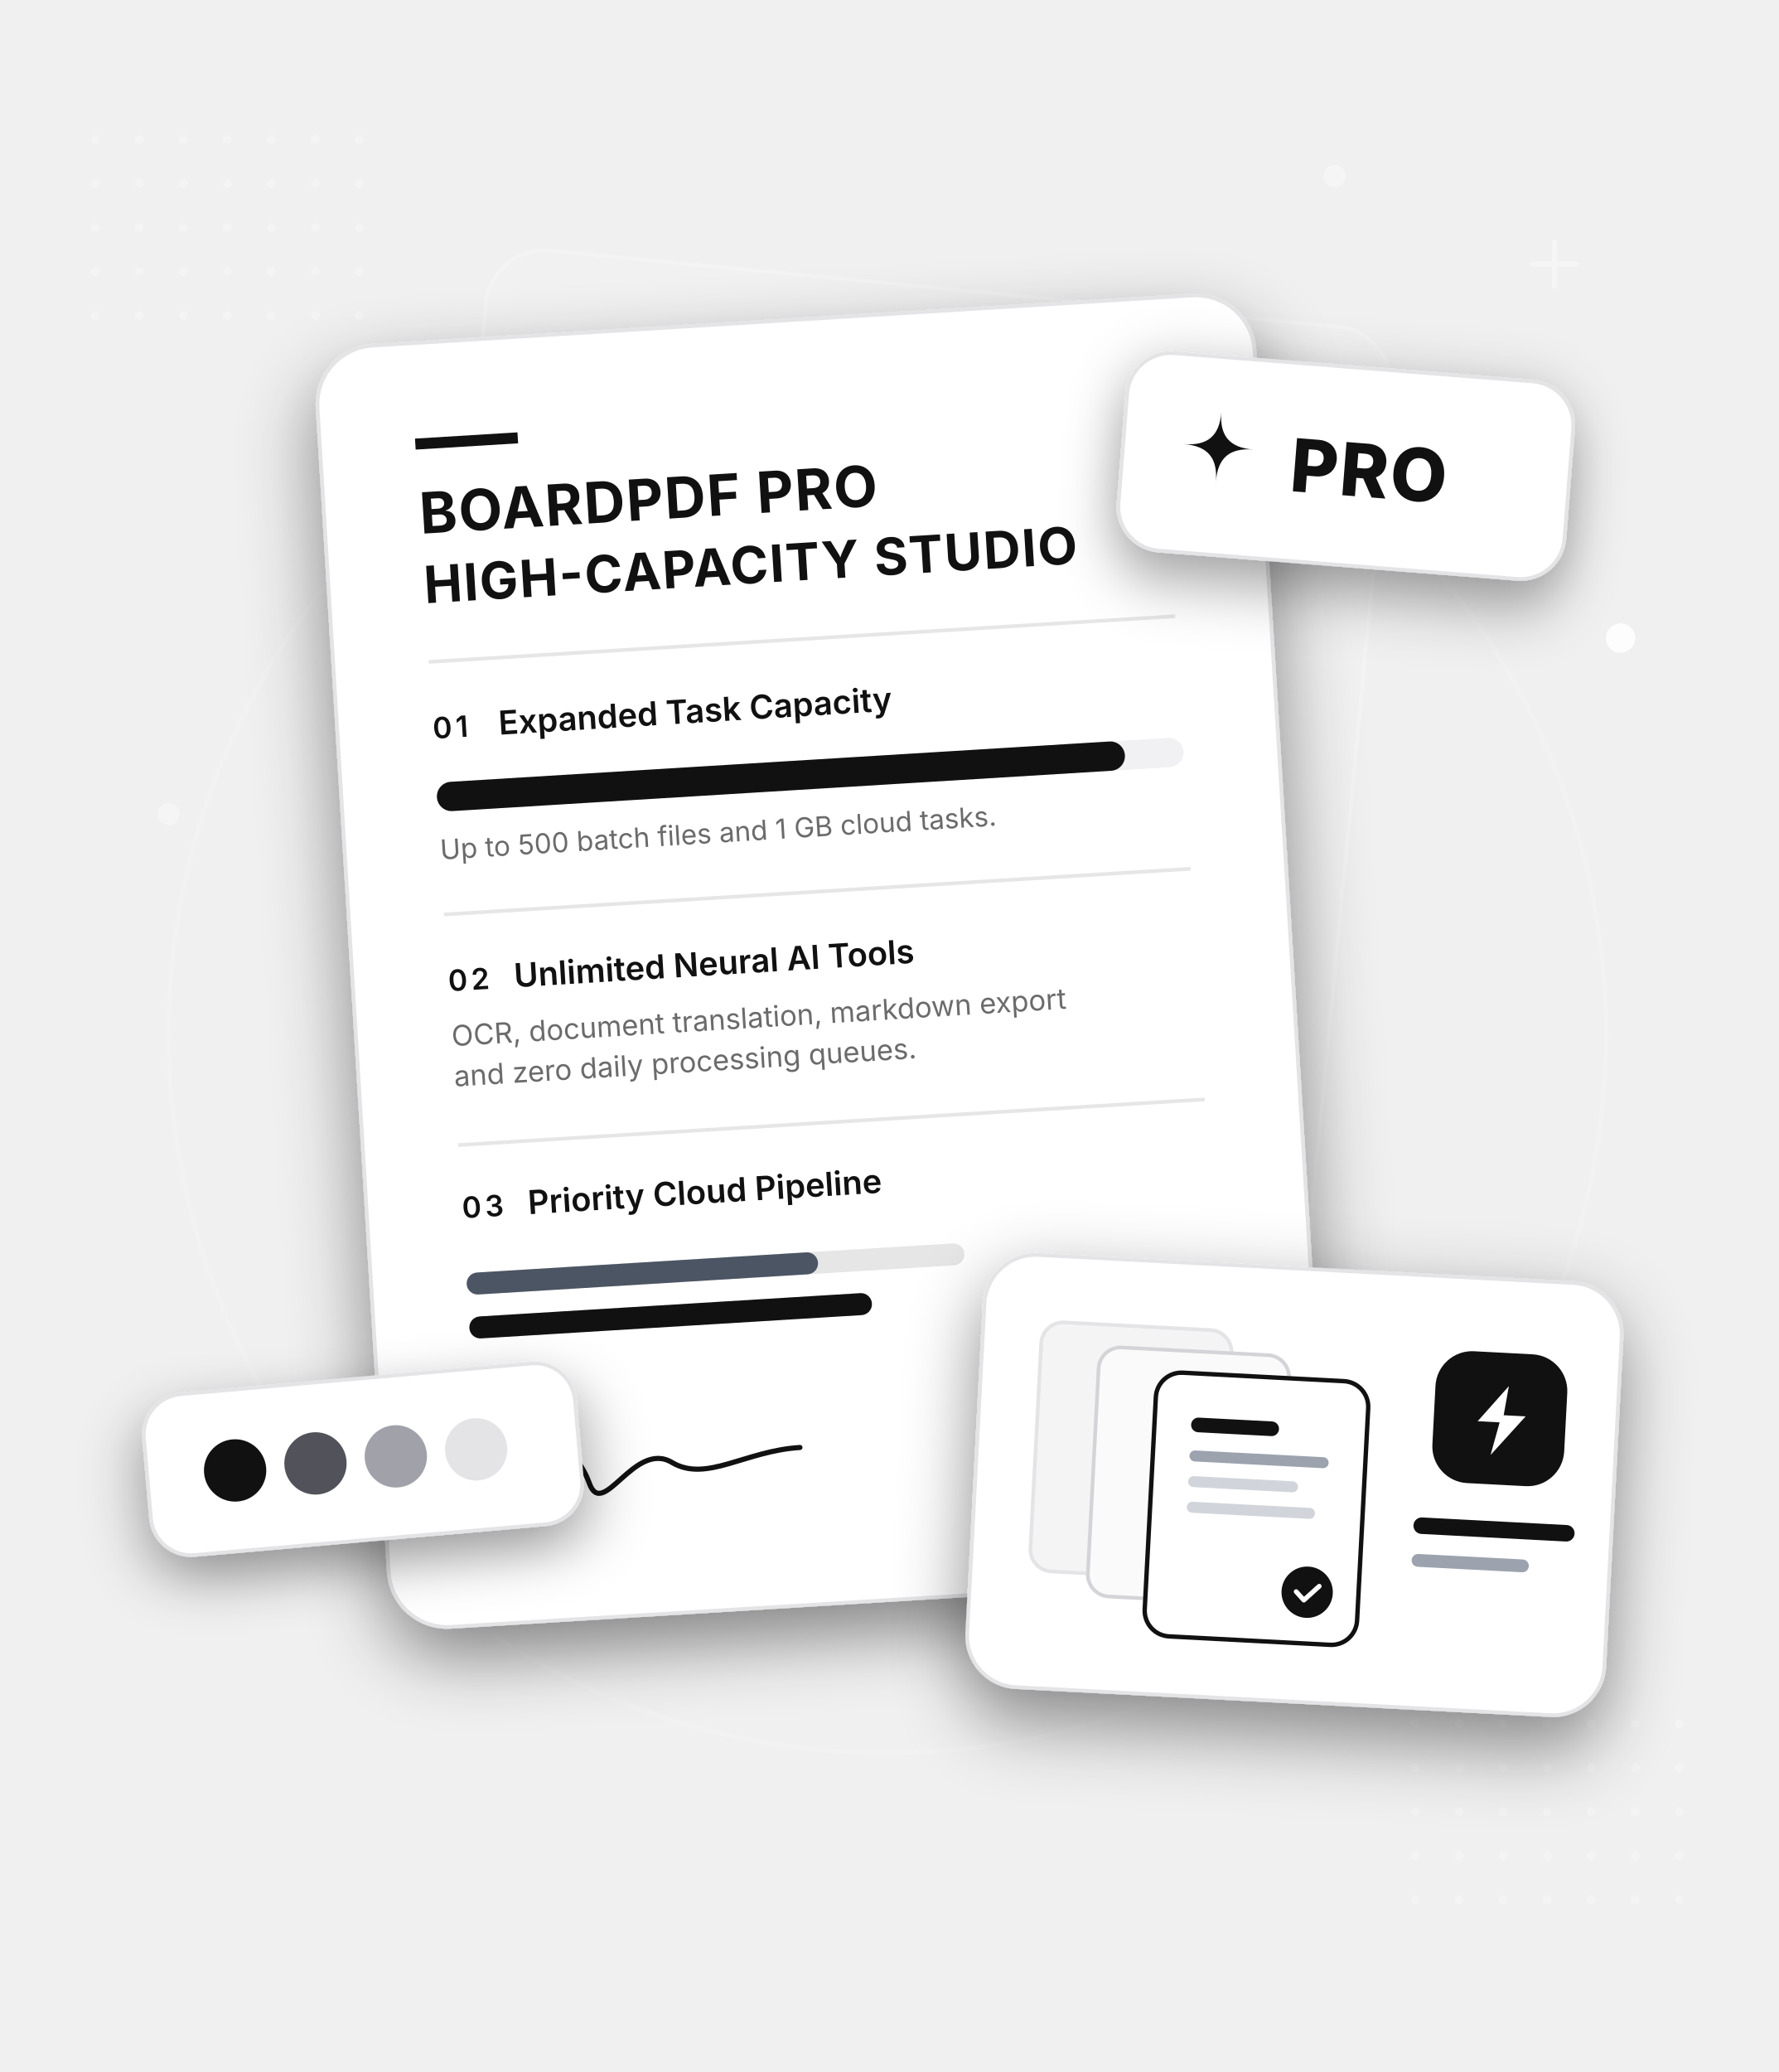
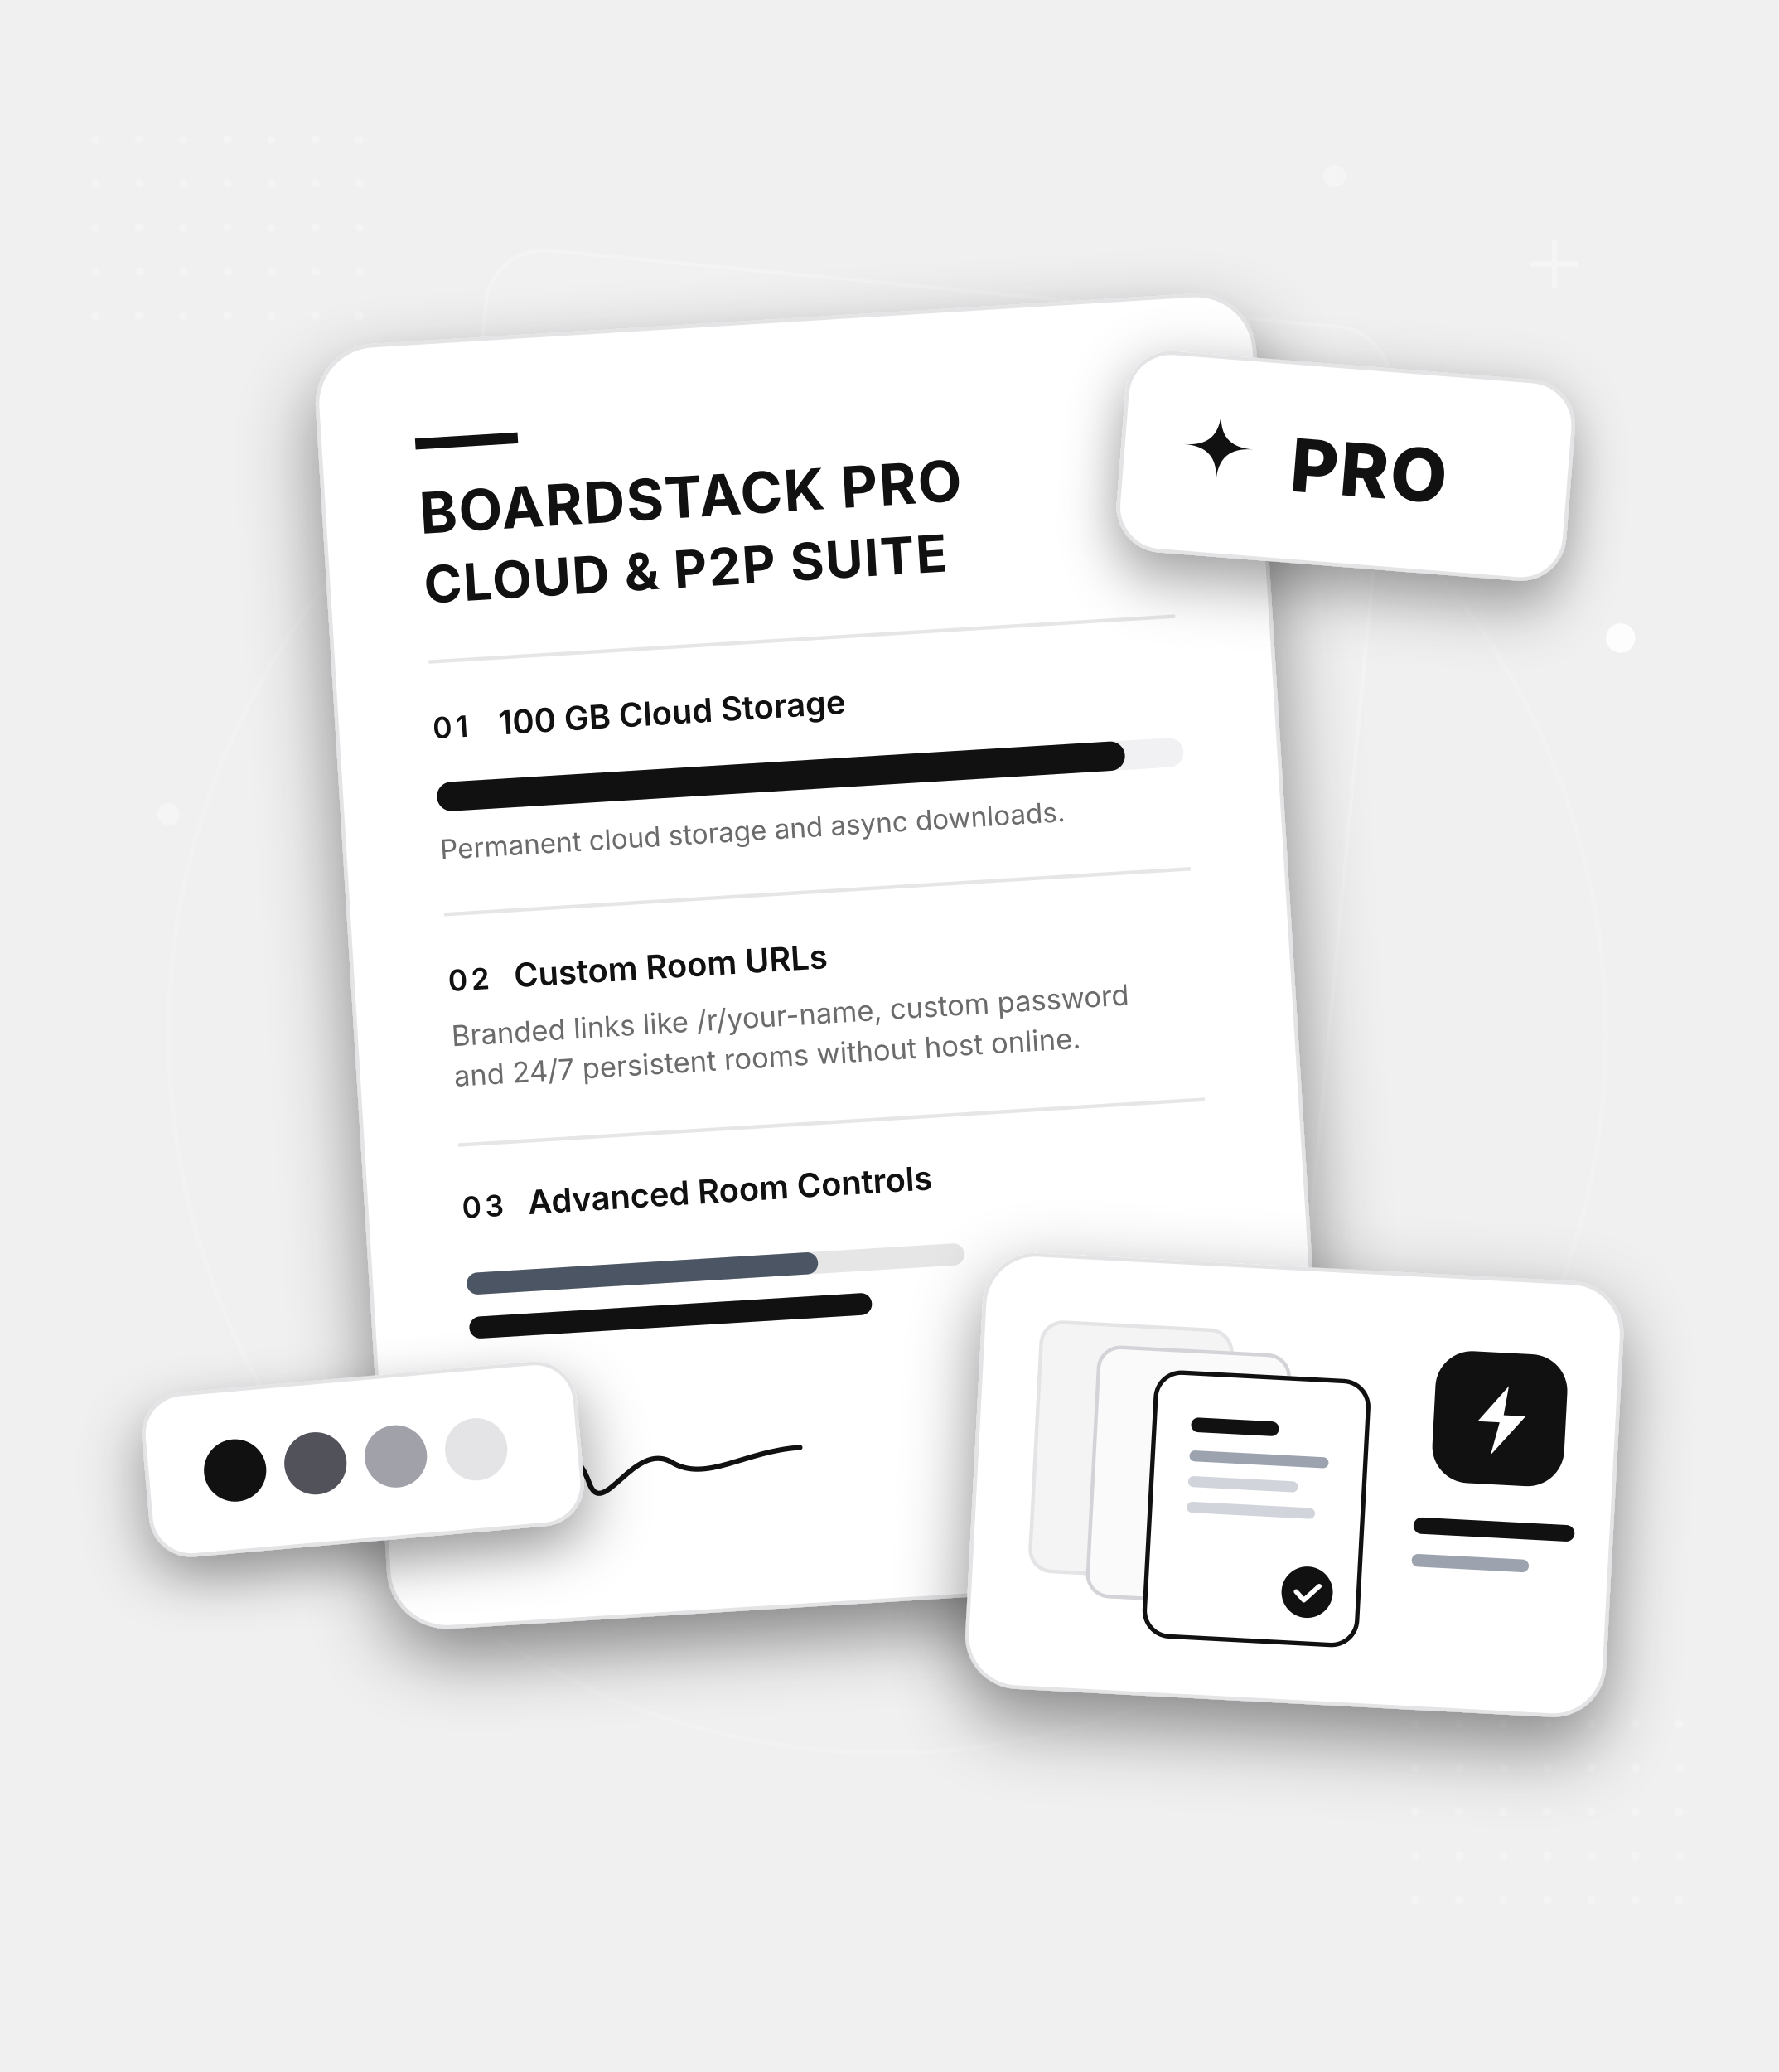
<svg xmlns="http://www.w3.org/2000/svg" viewBox="0 0 485 565" width="970" height="1130" fill="none">
  <defs>
    <pattern id="pro-dots" width="12" height="12" patternUnits="userSpaceOnUse">
      <circle cx="2" cy="2" r="1.2" fill="#FFFFFF" fill-opacity="0.24" />
    </pattern>
    <filter id="pro-s1" filterUnits="userSpaceOnUse" x="-80" y="-80" width="645" height="725">
      <feDropShadow dx="0" dy="8" stdDeviation="10" flood-color="#000000" flood-opacity="0.45" />
    </filter>
    <filter id="pro-s2" filterUnits="userSpaceOnUse" x="-80" y="-80" width="645" height="725">
      <feDropShadow dx="0" dy="6" stdDeviation="8" flood-color="#000000" flood-opacity="0.4" />
    </filter>
  </defs>
  <circle cx="242" cy="282" r="196" fill="none" stroke="#FFFFFF" stroke-opacity="0.16" stroke-width="1.2" />
  <rect x="24" y="36" width="84" height="60" fill="url(#pro-dots)" />
  <rect x="377" y="468" width="84" height="60" fill="url(#pro-dots)" />
  <g stroke="#FFFFFF" stroke-opacity="0.32" stroke-width="1.4" stroke-linecap="round">
    <path d="M424 66v12M418 72h12" />
    <path d="M54 406v12M48 412h12" />
  </g>
  <circle cx="442" cy="174" r="4" fill="#FFFFFF" fill-opacity="0.85" />
  <circle cx="46" cy="222" r="3" fill="#FFFFFF" fill-opacity="0.35" />
  <circle cx="364" cy="48" r="3" fill="#FFFFFF" fill-opacity="0.35" />
  <g transform="rotate(5.5 242 260)">
    <rect x="116" y="78" width="248" height="346" rx="16" fill="#FFFFFF" fill-opacity="0.09" stroke="#FFFFFF" stroke-opacity="0.22" />
  </g>
  <g transform="rotate(-3.5 242 260)">
    <rect x="96" y="86" width="256" height="350" rx="16" fill="#FFFFFF" stroke="#E4E4E7" filter="url(#pro-s1)" />
    <rect x="122" y="112" width="28" height="3" fill="#111111" />
-     <text x="122" y="138" font-family="Inter,'Helvetica Neue',Arial,sans-serif" font-size="15.5" font-weight="700" fill="#111111" letter-spacing="0.4">BOARDPDF PRO</text>
-     <text x="122" y="157" font-family="Inter,'Helvetica Neue',Arial,sans-serif" font-size="14" font-weight="700" fill="#111111" letter-spacing="0.4">HIGH-CAPACITY STUDIO</text>
+     <text x="122" y="138" font-family="Inter,'Helvetica Neue',Arial,sans-serif" font-size="15.5" font-weight="700" fill="#111111" letter-spacing="0.4">BOARDSTACK PRO</text>
+     <text x="122" y="157" font-family="Inter,'Helvetica Neue',Arial,sans-serif" font-size="14" font-weight="700" fill="#111111" letter-spacing="0.4">CLOUD &amp; P2P SUITE</text>
    <line x1="122" y1="173" x2="326" y2="173" stroke="#E6E6E6" />
    <text x="122" y="194" font-family="Inter,'Helvetica Neue',Arial,sans-serif" font-size="8" font-weight="600" fill="#111111" letter-spacing="1">01</text>
-     <text x="140" y="194" font-family="Inter,'Helvetica Neue',Arial,sans-serif" font-size="9" font-weight="600" fill="#111111">Expanded Task Capacity</text>
+     <text x="140" y="194" font-family="Inter,'Helvetica Neue',Arial,sans-serif" font-size="9" font-weight="600" fill="#111111">100 GB Cloud Storage</text>
    <rect x="122" y="206" width="204" height="8" rx="4" fill="#F1F1F3" />
    <rect x="122" y="206" width="188" height="8" rx="4" fill="#111111" />
-     <text x="122" y="227" font-family="Inter,'Helvetica Neue',Arial,sans-serif" font-size="7.5" fill="#6B6B6B">Up to 500 batch files and 1 GB cloud tasks.</text>
+     <text x="122" y="227" font-family="Inter,'Helvetica Neue',Arial,sans-serif" font-size="7.5" fill="#6B6B6B">Permanent cloud storage and async downloads.</text>
    <line x1="122" y1="242" x2="326" y2="242" stroke="#E6E6E6" />
    <text x="122" y="263" font-family="Inter,'Helvetica Neue',Arial,sans-serif" font-size="8" font-weight="600" fill="#111111" letter-spacing="1">02</text>
-     <text x="140" y="263" font-family="Inter,'Helvetica Neue',Arial,sans-serif" font-size="9" font-weight="600" fill="#111111">Unlimited Neural AI Tools</text>
-     <text x="122" y="278" font-family="Inter,'Helvetica Neue',Arial,sans-serif" font-size="7.8" fill="#6B6B6B">OCR, document translation, markdown export</text>
-     <text x="122" y="289" font-family="Inter,'Helvetica Neue',Arial,sans-serif" font-size="7.8" fill="#6B6B6B">and zero daily processing queues.</text>
+     <text x="140" y="263" font-family="Inter,'Helvetica Neue',Arial,sans-serif" font-size="9" font-weight="600" fill="#111111">Custom Room URLs</text>
+     <text x="122" y="278" font-family="Inter,'Helvetica Neue',Arial,sans-serif" font-size="7.8" fill="#6B6B6B">Branded links like /r/your-name, custom password</text>
+     <text x="122" y="289" font-family="Inter,'Helvetica Neue',Arial,sans-serif" font-size="7.8" fill="#6B6B6B">and 24/7 persistent rooms without host online.</text>
    <line x1="122" y1="305" x2="326" y2="305" stroke="#E6E6E6" />
    <text x="122" y="325" font-family="Inter,'Helvetica Neue',Arial,sans-serif" font-size="8" font-weight="600" fill="#111111" letter-spacing="1">03</text>
-     <text x="140" y="325" font-family="Inter,'Helvetica Neue',Arial,sans-serif" font-size="9" font-weight="600" fill="#111111">Priority Cloud Pipeline</text>
+     <text x="140" y="325" font-family="Inter,'Helvetica Neue',Arial,sans-serif" font-size="9" font-weight="600" fill="#111111">Advanced Room Controls</text>
    <rect x="122" y="340" width="136" height="6" rx="3" fill="#E6E6E6" />
    <rect x="122" y="340" width="96" height="6" rx="3" fill="#4B5563" />
    <rect x="122" y="352" width="110" height="6" rx="3" fill="#E6E6E6" />
    <rect x="122" y="352" width="110" height="6" rx="3" fill="#111111" />
    <path d="M124 404 C138 386 148 386 152 399 C155 410 165 388 175 395 C184 401 195 393 210 393" fill="none" stroke="#111111" stroke-width="1.4" stroke-linecap="round" />
  </g>
  <g transform="rotate(4.5 366 128)">
    <rect x="306" y="100" width="122" height="54" rx="12" fill="#FFFFFF" stroke="#E4E4E7" filter="url(#pro-s2)" />
    <path d="M332 115C332 121.5 335 124.5 341.5 124.5C335 124.5 332 127.5 332 134C332 127.5 329 124.5 322.5 124.5C329 124.5 332 121.5 332 115Z" fill="#111111" />
    <text x="352" y="135" font-family="Inter,'Helvetica Neue',Arial,sans-serif" font-size="20" font-weight="800" fill="#111111" letter-spacing="0.5">PRO</text>
  </g>
  <g transform="rotate(-5 98 398)">
    <rect x="40" y="376" width="118" height="44" rx="11" fill="#FFFFFF" stroke="#E4E4E7" filter="url(#pro-s2)" />
    <circle cx="64" cy="398" r="8.5" fill="#111111" />
    <circle cx="86" cy="398" r="8.5" fill="#52525B" />
    <circle cx="108" cy="398" r="8.5" fill="#A1A1AA" />
    <circle cx="130" cy="398" r="8.5" fill="#E4E4E7" />
  </g>
  <g transform="rotate(3 354 406)">
    <rect x="266" y="346" width="174" height="118" rx="14" fill="#FFFFFF" stroke="#E4E4E7" filter="url(#pro-s1)" />
    <rect x="282" y="364" width="52" height="68" rx="6" fill="#F4F4F5" stroke="#E4E4E7" />
    <rect x="298" y="370" width="52" height="68" rx="6" fill="#FAFAFA" stroke="#D4D4D8" />
    <rect x="314" y="376" width="58" height="72" rx="7" fill="#FFFFFF" stroke="#111111" stroke-width="1.2" />
    <rect x="324" y="388" width="24" height="4" rx="2" fill="#111111" />
    <rect x="324" y="397" width="38" height="3" rx="1.5" fill="#9CA3AF" />
    <rect x="324" y="404" width="30" height="3" rx="1.5" fill="#D1D5DB" />
    <rect x="324" y="411" width="35" height="3" rx="1.5" fill="#D1D5DB" />
    <rect x="390" y="366" width="36" height="36" rx="10" fill="#111111" />
    <path d="M410 375L402 385H408L406 394L415 383H409L410 375Z" fill="#FFFFFF" />
    <rect x="386" y="412" width="44" height="4.5" rx="2.25" fill="#111111" />
    <rect x="386" y="422" width="32" height="3.5" rx="1.75" fill="#9CA3AF" />
    <circle cx="358" cy="434" r="7" fill="#111111" />
    <path d="M355 434L357.2 436.2L361.2 432.2" stroke="#FFFFFF" stroke-width="1.3" stroke-linecap="round" stroke-linejoin="round" />
  </g>
</svg>
